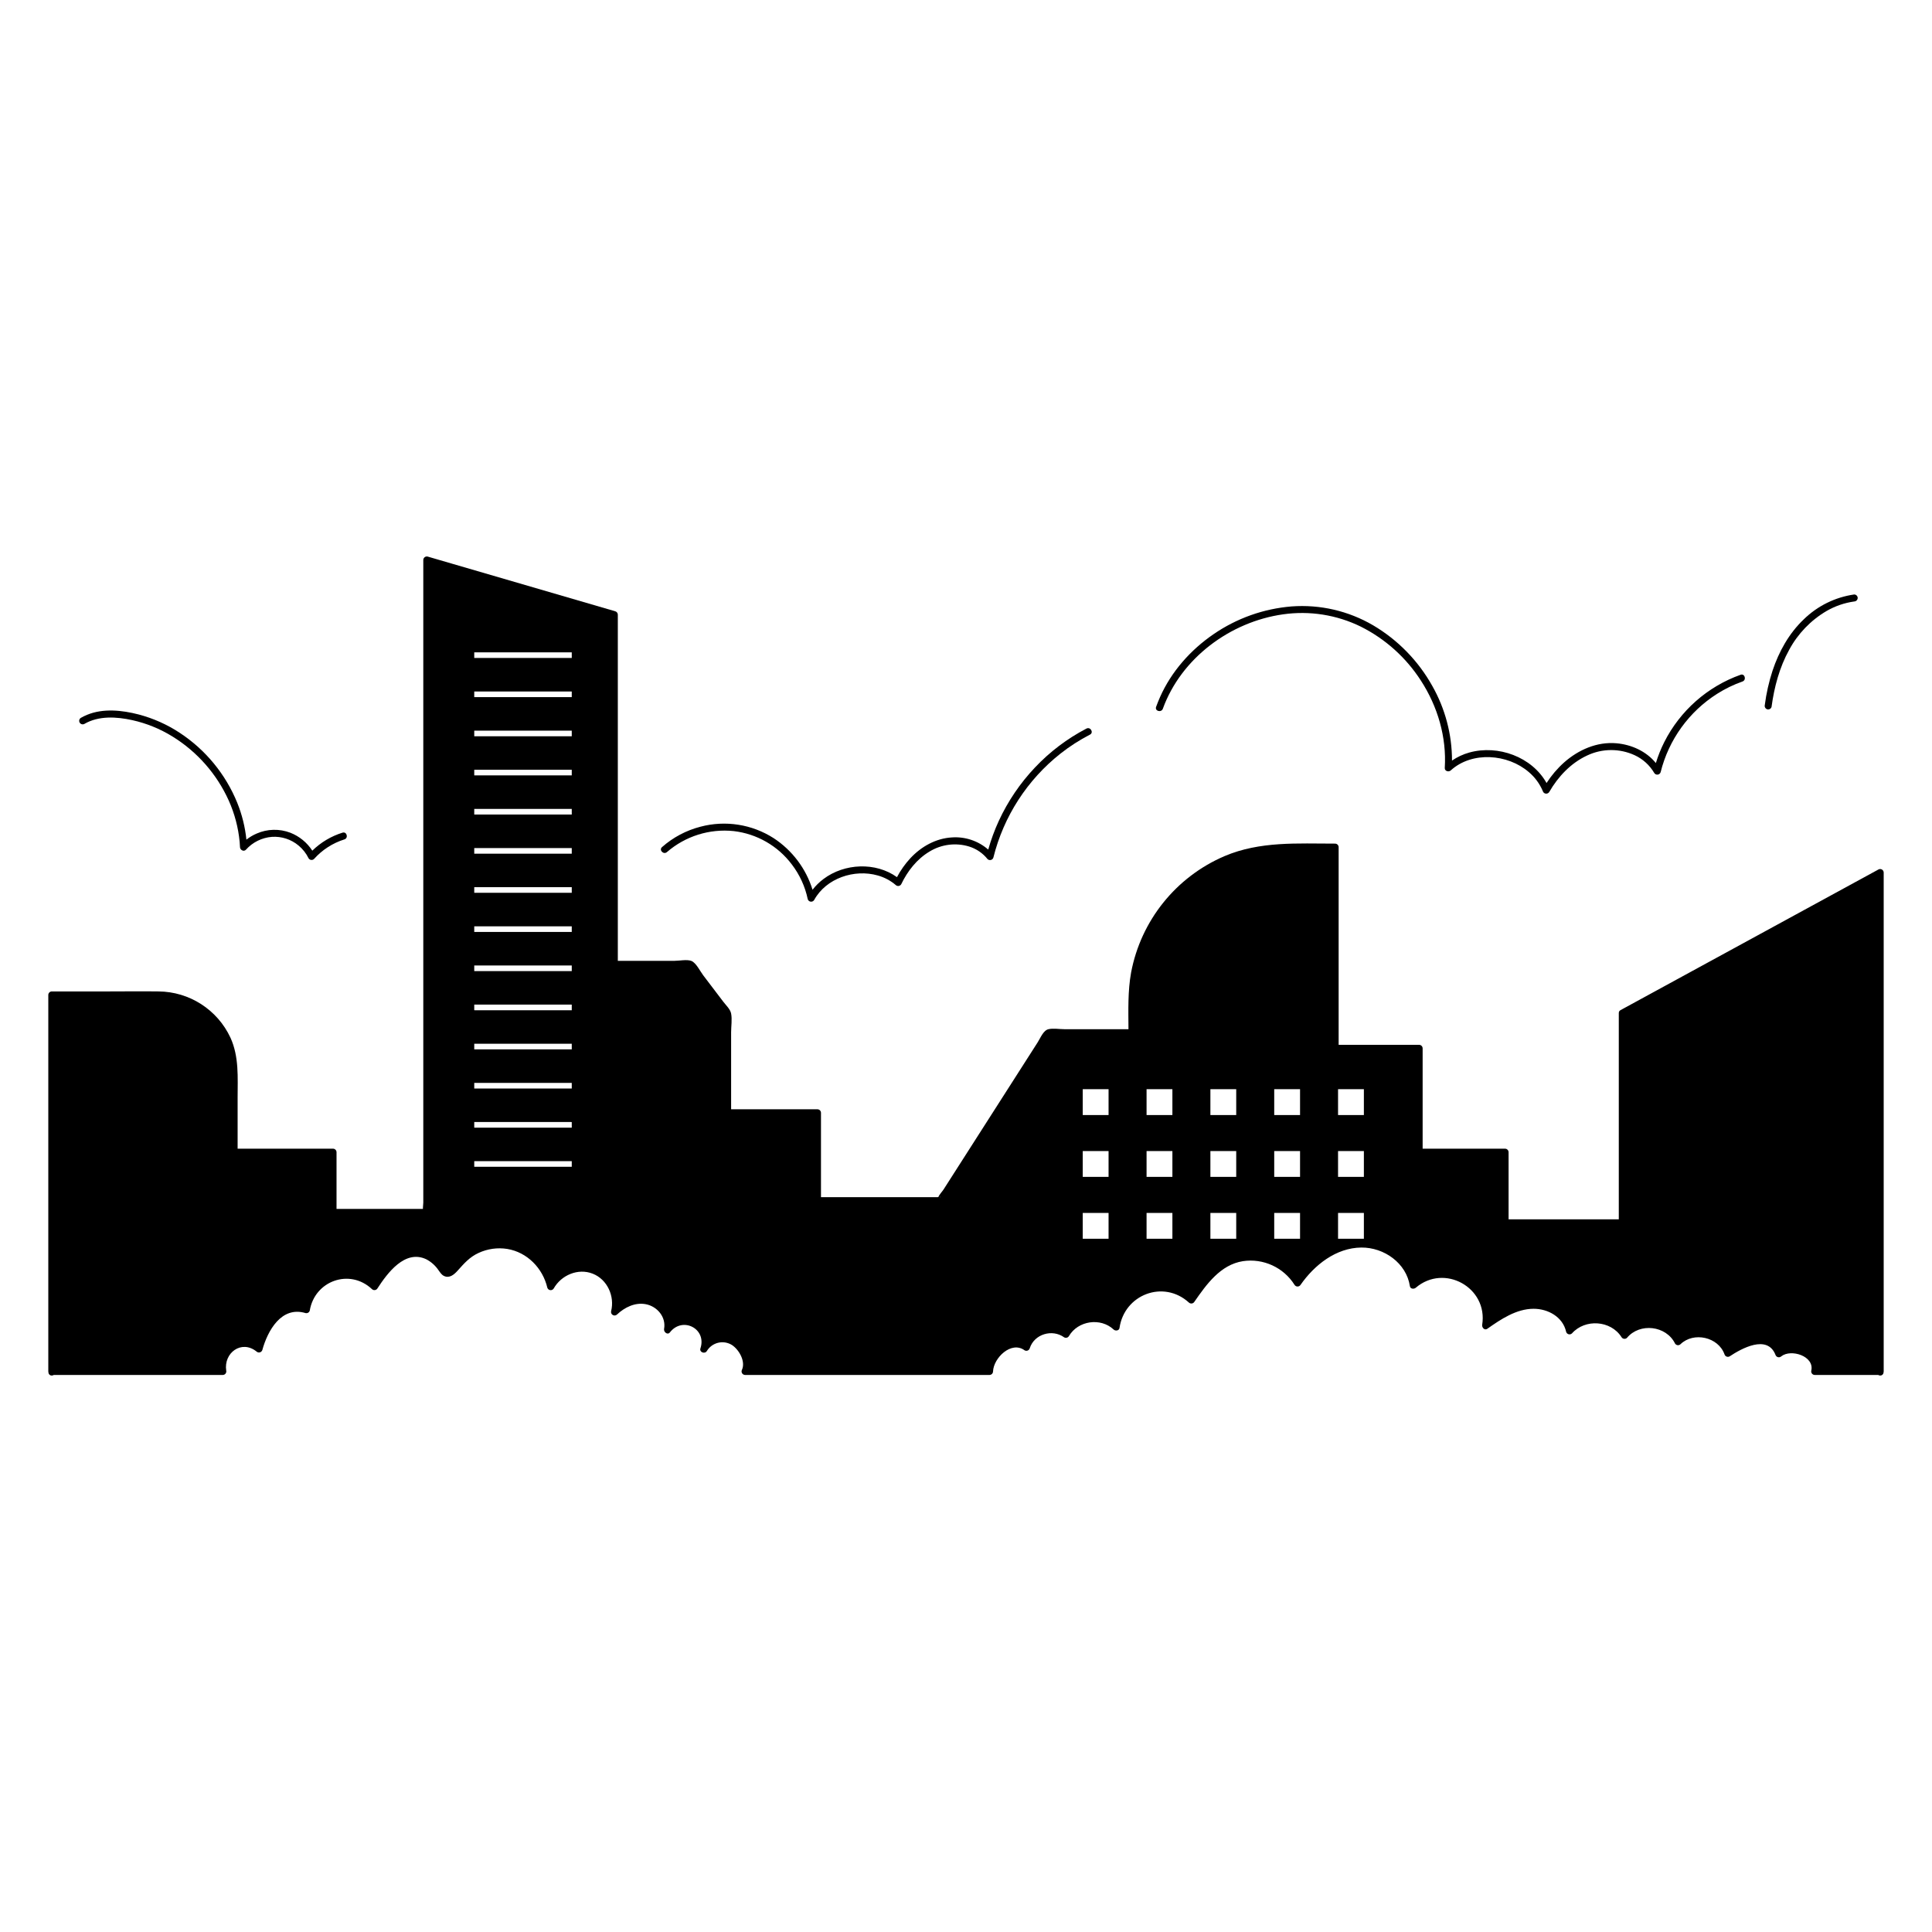
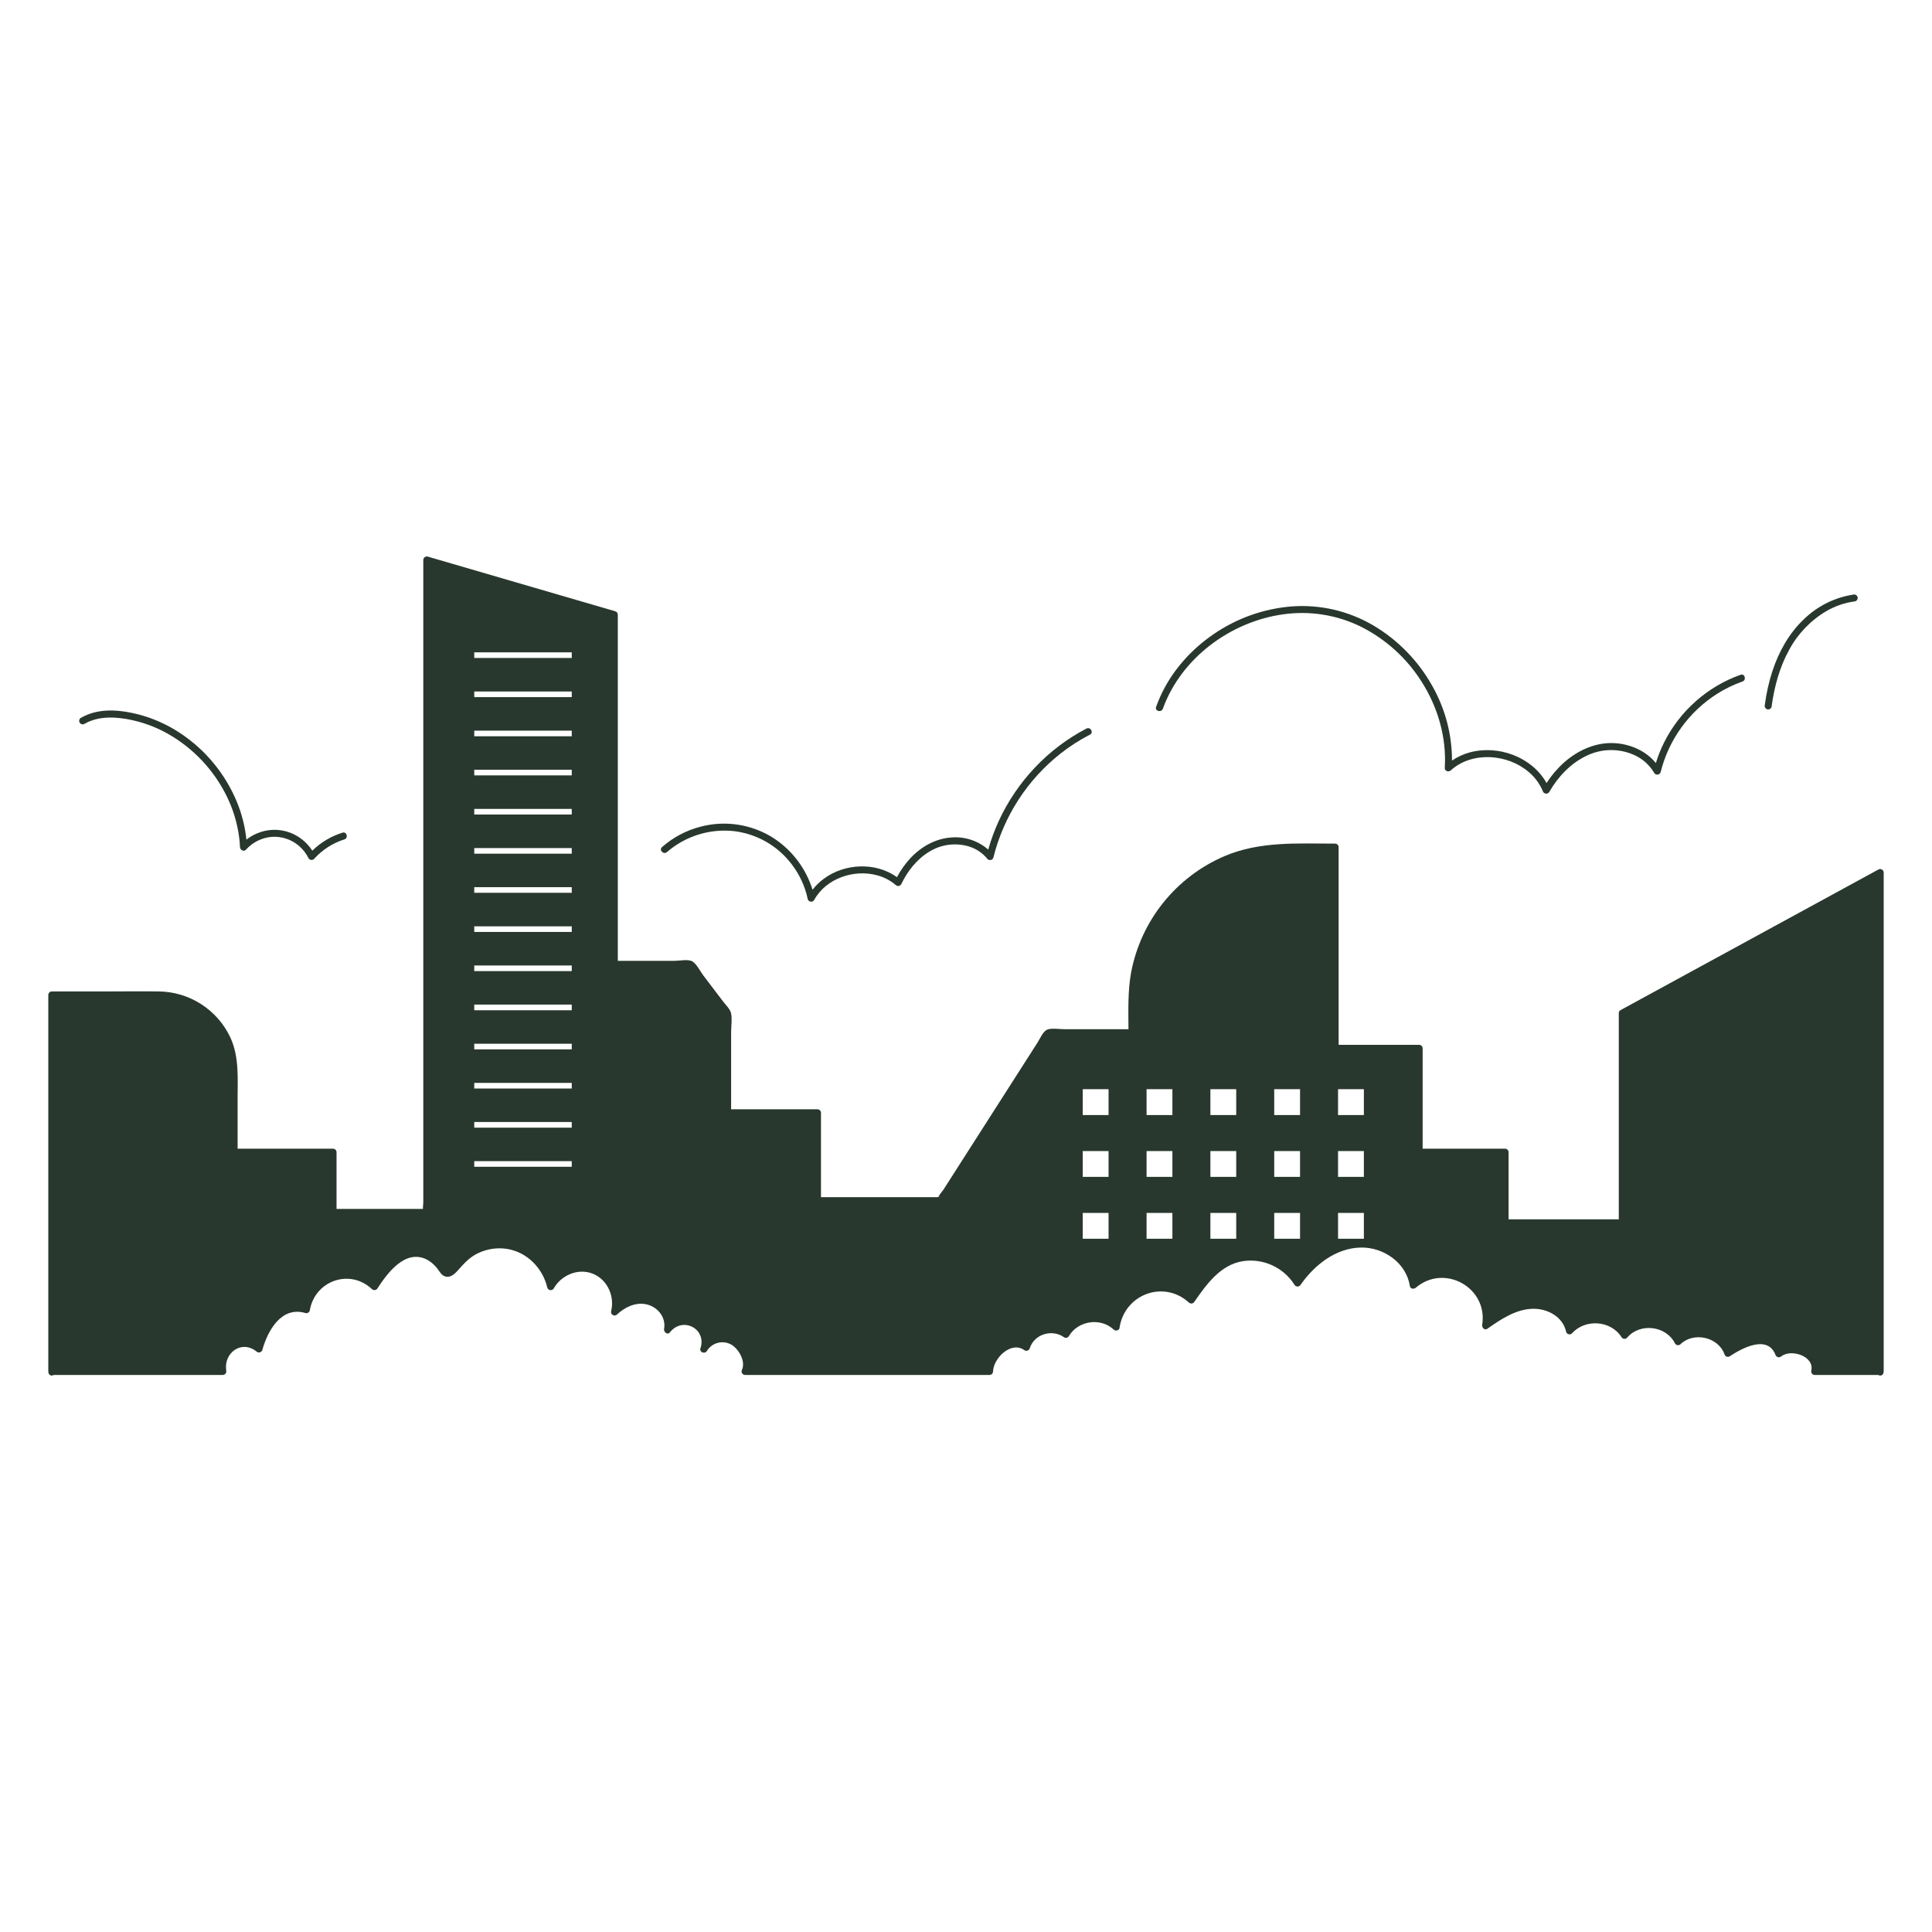
- <svg xmlns="http://www.w3.org/2000/svg" height="1000" viewBox="0 0 1000 1000" width="1000">
-   <path d="m43.671 374.698c7.447-4.335 16.715-3.737 24.834-1.944a67.116 67.116 0 0 1 20.71 8.421 75.367 75.367 0 0 1 29.186 33.191 67.85 67.85 0 0 1 5.639 21.359q.121 1.388.182 2.78c.067 1.472 1.991 2.513 3.092 1.281a20.119 20.119 0 0 1 13.441-6.629 19.457 19.457 0 0 1 13.757 4.475 20.017 20.017 0 0 1 5.199 6.593 1.822 1.822 0 0 0 2.845.367 35.15 35.15 0 0 1 15.693-10.114c2.219-.69 1.272-4.189-.964-3.494a38.867 38.867 0 0 0 -15.633 9.318 24.025 24.025 0 0 0 -11.39-9.288 22.973 22.973 0 0 0 -17.42.436 23.281 23.281 0 0 0 -5.301 3.153 70.025 70.025 0 0 0 -4.741-19.083 78.885 78.885 0 0 0 -29.684-36.159 71.869 71.869 0 0 0 -21.362-9.554c-8.532-2.21-18.318-3.282-26.669.177a26.755 26.755 0 0 0 -3.243 1.585 1.813 1.813 0 0 0 1.829 3.129z" />
-   <path d="m345.228 441.016a45.516 45.516 0 0 1 34.562-10.841 44.008 44.008 0 0 1 30.026 17.214 44.676 44.676 0 0 1 8.273 18.025 1.83 1.83 0 0 0 3.311.433c6.202-11.301 20.822-16.158 32.934-12.705a24.47 24.47 0 0 1 9.279 4.929 1.833 1.833 0 0 0 2.845-.367c3.256-6.796 8.091-13.023 14.631-16.924a25.176 25.176 0 0 1 20.564-2.609 19.714 19.714 0 0 1 9.494 6.486 1.823 1.823 0 0 0 3.027-.8 99.121 99.121 0 0 1 34.75-53.814 94.986 94.986 0 0 1 15.246-9.806c2.07-1.073.241-4.201-1.829-3.128a100.287 100.287 0 0 0 -26.633 20.137 102.924 102.924 0 0 0 -18.738 27.658 100.566 100.566 0 0 0 -5.459 14.848 25.855 25.855 0 0 0 -18.778-6.305c-8.329.47-15.874 4.717-21.503 10.739a45.912 45.912 0 0 0 -6.957 9.831c-11.043-7.935-27.197-7.201-38.013.93a29.791 29.791 0 0 0 -5.69 5.582 49.401 49.401 0 0 0 -20.143-26.712 47.594 47.594 0 0 0 -37.877-5.91 48.259 48.259 0 0 0 -19.885 10.547c-1.748 1.55.822 4.105 2.562 2.563z" />
-   <path d="m601.892 366.827c9.495-26.182 34.873-44.962 62.139-48.836a69.214 69.214 0 0 1 40.363 6.37 79.238 79.238 0 0 1 31.047 27.892c8.683 13.385 13.375 29.24 12.37 45.231-.104 1.658 2.005 2.268 3.092 1.281 11.048-10.027 29.488-8.572 40.431.879a26.194 26.194 0 0 1 7.231 9.86 1.839 1.839 0 0 0 3.311.433c4.598-7.964 11.175-14.965 19.599-18.886a29.061 29.061 0 0 1 24.653-.144 22.854 22.854 0 0 1 10.108 9.184 1.831 1.831 0 0 0 3.311-.433 67.27 67.27 0 0 1 29.268-40.562 64.018 64.018 0 0 1 13.079-6.345c2.186-.765 1.245-4.266-.964-3.493a70.945 70.945 0 0 0 -39.539 34.912 68.803 68.803 0 0 0 -4.317 10.784c-4.972-6.094-12.62-9.572-20.474-10.245-10.015-.859-19.617 3.384-27.02 9.925a52.336 52.336 0 0 0 -9.093 10.658c-7.561-13.542-25.098-19.914-39.966-15.787a30.185 30.185 0 0 0 -8.966 4.173 78.211 78.211 0 0 0 -10.222-38.673 83.877 83.877 0 0 0 -30.614-31.352 72.87 72.87 0 0 0 -42.208-9.768 83.247 83.247 0 0 0 -40.385 14.367c-11.875 8.132-21.808 19.314-27.677 32.519q-1.115 2.51-2.052 5.093c-.796 2.197 2.703 3.143 3.494.964z" />
-   <path d="m914.722 367.142a1.824 1.824 0 0 0 2.228-1.265c1.389-10.242 4.09-20.442 9.124-29.526a51.664 51.664 0 0 1 19.319-20.083 39.56 39.56 0 0 1 14.337-4.943 1.871 1.871 0 0 0 1.812-1.812 1.822 1.822 0 0 0 -1.812-1.812 46.831 46.831 0 0 0 -26.113 12.877c-7.629 7.251-12.851 16.647-16.153 26.572a97.928 97.928 0 0 0 -4.008 17.763 1.875 1.875 0 0 0 1.266 2.228z" />
-   <path d="m972.274 450.049q-58.544 31.927-117.089 63.851-8.202 4.473-16.404 8.946a1.583 1.583 0 0 0 -.891 1.498c-.001.023-.006.042-.006.066v106.71h-57.043v-34.75a1.838 1.838 0 0 0 -1.812-1.812h-42.676v-51.948a1.838 1.838 0 0 0 -1.812-1.812h-41.665v-102.33a1.838 1.838 0 0 0 -1.812-1.812c-19.43 0-38.886-1.321-57.215 6.455a82.145 82.145 0 0 0 -48.399 60.289c-1.747 9.659-1.401 19.527-1.355 29.309h-33.203c-2.483 0-5.782-.573-8.218 0-2.667.627-4.159 4.58-5.554 6.761q-6.215 9.718-12.43 19.436-15.56 24.33-31.119 48.66l-5.212 8.148c-.571.893-2.219 2.663-2.684 3.909-.373.017-.714.04-.777.04h-59.961v-43.687a1.838 1.838 0 0 0 -1.812-1.812h-44.699v-39.86c0-3.029.582-6.706 0-9.693-.443-2.272-2.648-4.275-4.025-6.087l-10.452-13.753c-1.488-1.958-3.63-6.403-6.063-7.385-2.233-.902-6.361-.065-8.688-.065h-29.414v-179.172a1.85 1.85 0 0 0 -1.33-1.747q-42.493-12.394-84.986-24.788-6.039-1.762-12.078-3.523a1.829 1.829 0 0 0 -2.293 1.747v332.599c0 .817-.221 2.176-.196 3.292h-44.713v-29.36a1.838 1.838 0 0 0 -1.812-1.812h-49.386v-26.283c0-10.591.804-21.235-3.698-31.156a41.454 41.454 0 0 0 -37.29-23.956c-8.565-.116-17.139 0-25.704 0h-29.487a1.838 1.838 0 0 0 -1.812 1.812v194.89a1.712 1.712 0 0 0 .076.479 1.686 1.686 0 0 0 1.735 1.632 1.733 1.733 0 0 0 1.007-.3h87.517a1.842 1.842 0 0 0 1.747-2.293c-1.363-9.102 7.888-16.072 15.681-9.847a1.837 1.837 0 0 0 3.027-.799c2.74-9.968 9.855-22.829 22.312-19.1a1.822 1.822 0 0 0 2.228-1.265c2.535-15.415 20.662-21.973 32.193-11.126a1.838 1.838 0 0 0 2.845-.367c5.136-7.924 14.279-20.337 25.307-15.062a17.305 17.305 0 0 1 6.299 5.648c.846 1.127 1.518 2.342 2.853 2.977 2.819 1.341 5.232-.731 7.007-2.711 3.358-3.745 6.174-7.043 10.857-9.204a25.759 25.759 0 0 1 14.814-2.088c10.366 1.687 18.428 9.988 20.784 20.051a1.831 1.831 0 0 0 3.311.432c3.904-6.924 12.596-10.66 20.195-7.664 7.577 2.988 11.438 11.664 9.53 19.381a1.826 1.826 0 0 0 3.027 1.763c3.959-3.729 9.368-6.411 14.93-5.341 5.902 1.136 10.576 6.644 9.442 12.806-.287 1.558 1.799 3.344 3.027 1.763 6.505-8.375 19.178-1.932 15.793 8.281-.663 2.002 2.25 3.091 3.311 1.396a9.378 9.378 0 0 1 13.022-3.122c3.666 2.427 7.096 8.419 5.189 12.764a1.837 1.837 0 0 0 1.565 2.726h126.549a1.845 1.845 0 0 0 1.812-1.812c.267-7.005 9.478-15.999 16.346-10.934a1.827 1.827 0 0 0 2.661-1.083c2.337-7.353 11.684-10.086 17.803-5.643a1.83 1.83 0 0 0 2.479-.65c4.683-7.987 16.373-9.74 23.145-3.378.886.833 2.824.63 3.027-.799 2.467-17.307 22.747-25.141 35.901-13.194a1.843 1.843 0 0 0 2.845-.367c6.244-9.014 13.5-19.218 25.143-21.038a26.882 26.882 0 0 1 26.702 12.252 1.837 1.837 0 0 0 3.129 0c7.169-10.283 18.366-19.187 31.447-19.301 11.789-.103 23.351 8.057 25.144 20.014.22 1.468 2.115 1.58 3.027.799 14.778-12.656 37.465-.111 34.386 19.186-.221 1.383 1.227 3.055 2.661 2.046 6.998-4.926 15.004-10.323 23.916-10.352 7.505-.025 15.193 4.23 16.878 11.926a1.823 1.823 0 0 0 3.027.799c6.8-7.642 20.096-6.777 25.626 1.95a1.828 1.828 0 0 0 2.845.366c6.605-7.929 20.284-6.351 24.856 2.925a1.828 1.828 0 0 0 2.845.367c6.799-6.563 19.54-3.752 22.759 5.219a1.833 1.833 0 0 0 2.661 1.083c6.101-4.05 19.476-11.497 23.721-.829a1.846 1.846 0 0 0 3.027.799c5.055-3.962 17.141-.112 15.538 7.354a1.836 1.836 0 0 0 1.747 2.293h32.894a1.735 1.735 0 0 0 1.008.3 1.688 1.688 0 0 0 1.735-1.631 1.735 1.735 0 0 0 .076-.48v-258.251a1.831 1.831 0 0 0 -2.726-1.564zm-279.426 191.13h-.275v-13.368h13.368v13.368zm13.092-64.043h-13.368v-13.368h13.368v13.368zm0 32.022h-13.368v-13.368h13.368v13.368zm-46.405-45.39h13.368v13.368h-13.368v-13.368zm0 32.021h13.368v13.368h-13.368v-13.368zm0 32.297v-.275h13.368v13.368h-13.368zm-19.669 13.093h-13.368v-13.368h13.368v13.368zm0-32.022h-13.368v-13.368h13.368v13.368zm-13.368-45.39h13.368v13.368h-13.368v-13.368zm-19.67 77.411h-13.367v-13.367h13.368v13.368zm0-64.043h-13.367v-13.367h13.368v13.368zm0 32.022h-13.367v-13.368h13.368v13.368zm-33.037 0h-13.368v-13.368h13.368v13.368zm0-32.022h-13.368v-13.367h13.368v13.368zm-13.368 50.951v-.275h13.368v13.368h-13.368zm-268.048-44.415h-46.506c-.132 0-.265-.003-.399-.006v-2.906h50.071c.132 0 .265.003.399.006v2.906zm0-20.259h-46.506c-.132 0-.265-.003-.399-.006v-2.906h50.071c.132 0 .265.003.399.006v2.906zm0-20.258h-46.506c-.132 0-.265-.003-.399-.006v-2.907h50.071c.132 0 .265.003.399.006v2.907zm0-20.259h-46.506c-.132 0-.265-.003-.399-.006v-2.906h50.071c.132 0 .265.003.399.006v2.906zm0-20.259h-46.506c-.132 0-.265-.003-.399-.006v-2.906h50.071c.132 0 .265.003.399.006v2.906zm0-20.258h-46.506c-.132 0-.265-.003-.399-.006v-2.906h50.071c.132 0 .265.003.399.006v2.906zm0-20.259h-46.506c-.132 0-.265-.003-.399-.006v-2.906h50.071c.132 0 .265.003.399.006v2.906zm0-20.258h-46.506c-.132 0-.265-.003-.399-.006v-2.907h50.071c.132 0 .265.003.399.006v2.906zm0-20.259h-46.506c-.132 0-.265-.003-.399-.006v-2.906h50.071c.132 0 .265.003.399.006v2.906zm0-20.258h-46.506c-.132 0-.265-.003-.399-.006v-2.907h50.071c.132 0 .265.003.399.006v2.907zm0-20.259h-46.506c-.132 0-.265-.003-.399-.006v-2.906h50.071c.132 0 .265.003.399.006v2.906zm0-20.258h-46.506c-.132 0-.265-.003-.399-.006v-2.907h50.071c.132 0 .265.003.399.006v2.907zm3.565-20.259h-50.071c-.132 0-.265-.003-.399-.006v-2.906h50.071c.132 0 .265.003.399.006zm-50.47 260.45h50.071c.132 0 .265.003.399.006v2.906h-50.071c-.132 0-.265-.003-.399-.006zm241.281 18.647c-.021-.041-.208-.056-.454-.056.162-.153.323-.195.454.056z" />
+ <svg xmlns="http://www.w3.org/2000/svg" height="1000" viewBox="0 0 1000 1000" width="1000" version="1.1" id="svg5">
+   <defs id="defs5" />
+   <path d="m43.671 374.698c7.447-4.335 16.715-3.737 24.834-1.944a67.116 67.116 0 0 1 20.71 8.421 75.367 75.367 0 0 1 29.186 33.191 67.85 67.85 0 0 1 5.639 21.359q.121 1.388.182 2.78c.067 1.472 1.991 2.513 3.092 1.281a20.119 20.119 0 0 1 13.441-6.629 19.457 19.457 0 0 1 13.757 4.475 20.017 20.017 0 0 1 5.199 6.593 1.822 1.822 0 0 0 2.845.367 35.15 35.15 0 0 1 15.693-10.114c2.219-.69 1.272-4.189-.964-3.494a38.867 38.867 0 0 0 -15.633 9.318 24.025 24.025 0 0 0 -11.39-9.288 22.973 22.973 0 0 0 -17.42.436 23.281 23.281 0 0 0 -5.301 3.153 70.025 70.025 0 0 0 -4.741-19.083 78.885 78.885 0 0 0 -29.684-36.159 71.869 71.869 0 0 0 -21.362-9.554c-8.532-2.21-18.318-3.282-26.669.177a26.755 26.755 0 0 0 -3.243 1.585 1.813 1.813 0 0 0 1.829 3.129z" id="path1" style="fill:#06180c;fill-opacity:0.859" />
+   <path d="m345.228 441.016a45.516 45.516 0 0 1 34.562-10.841 44.008 44.008 0 0 1 30.026 17.214 44.676 44.676 0 0 1 8.273 18.025 1.83 1.83 0 0 0 3.311.433c6.202-11.301 20.822-16.158 32.934-12.705a24.47 24.47 0 0 1 9.279 4.929 1.833 1.833 0 0 0 2.845-.367c3.256-6.796 8.091-13.023 14.631-16.924a25.176 25.176 0 0 1 20.564-2.609 19.714 19.714 0 0 1 9.494 6.486 1.823 1.823 0 0 0 3.027-.8 99.121 99.121 0 0 1 34.75-53.814 94.986 94.986 0 0 1 15.246-9.806c2.07-1.073.241-4.201-1.829-3.128a100.287 100.287 0 0 0 -26.633 20.137 102.924 102.924 0 0 0 -18.738 27.658 100.566 100.566 0 0 0 -5.459 14.848 25.855 25.855 0 0 0 -18.778-6.305c-8.329.47-15.874 4.717-21.503 10.739a45.912 45.912 0 0 0 -6.957 9.831c-11.043-7.935-27.197-7.201-38.013.93a29.791 29.791 0 0 0 -5.69 5.582 49.401 49.401 0 0 0 -20.143-26.712 47.594 47.594 0 0 0 -37.877-5.91 48.259 48.259 0 0 0 -19.885 10.547c-1.748 1.55.822 4.105 2.562 2.563z" id="path2" style="fill:#06180c;fill-opacity:0.859" />
+   <path d="m601.892 366.827c9.495-26.182 34.873-44.962 62.139-48.836a69.214 69.214 0 0 1 40.363 6.37 79.238 79.238 0 0 1 31.047 27.892c8.683 13.385 13.375 29.24 12.37 45.231-.104 1.658 2.005 2.268 3.092 1.281 11.048-10.027 29.488-8.572 40.431.879a26.194 26.194 0 0 1 7.231 9.86 1.839 1.839 0 0 0 3.311.433c4.598-7.964 11.175-14.965 19.599-18.886a29.061 29.061 0 0 1 24.653-.144 22.854 22.854 0 0 1 10.108 9.184 1.831 1.831 0 0 0 3.311-.433 67.27 67.27 0 0 1 29.268-40.562 64.018 64.018 0 0 1 13.079-6.345c2.186-.765 1.245-4.266-.964-3.493a70.945 70.945 0 0 0 -39.539 34.912 68.803 68.803 0 0 0 -4.317 10.784c-4.972-6.094-12.62-9.572-20.474-10.245-10.015-.859-19.617 3.384-27.02 9.925a52.336 52.336 0 0 0 -9.093 10.658c-7.561-13.542-25.098-19.914-39.966-15.787a30.185 30.185 0 0 0 -8.966 4.173 78.211 78.211 0 0 0 -10.222-38.673 83.877 83.877 0 0 0 -30.614-31.352 72.87 72.87 0 0 0 -42.208-9.768 83.247 83.247 0 0 0 -40.385 14.367c-11.875 8.132-21.808 19.314-27.677 32.519q-1.115 2.51-2.052 5.093c-.796 2.197 2.703 3.143 3.494.964z" id="path3" style="fill:#06180c;fill-opacity:0.859" />
+   <path d="m914.722 367.142a1.824 1.824 0 0 0 2.228-1.265c1.389-10.242 4.09-20.442 9.124-29.526a51.664 51.664 0 0 1 19.319-20.083 39.56 39.56 0 0 1 14.337-4.943 1.871 1.871 0 0 0 1.812-1.812 1.822 1.822 0 0 0 -1.812-1.812 46.831 46.831 0 0 0 -26.113 12.877c-7.629 7.251-12.851 16.647-16.153 26.572a97.928 97.928 0 0 0 -4.008 17.763 1.875 1.875 0 0 0 1.266 2.228z" id="path4" style="fill:#06180c;fill-opacity:0.859" />
+   <path d="m972.274 450.049q-58.544 31.927-117.089 63.851-8.202 4.473-16.404 8.946a1.583 1.583 0 0 0 -.891 1.498c-.001.023-.006.042-.006.066v106.71h-57.043v-34.75a1.838 1.838 0 0 0 -1.812-1.812h-42.676v-51.948a1.838 1.838 0 0 0 -1.812-1.812h-41.665v-102.33a1.838 1.838 0 0 0 -1.812-1.812c-19.43 0-38.886-1.321-57.215 6.455a82.145 82.145 0 0 0 -48.399 60.289c-1.747 9.659-1.401 19.527-1.355 29.309h-33.203c-2.483 0-5.782-.573-8.218 0-2.667.627-4.159 4.58-5.554 6.761q-6.215 9.718-12.43 19.436-15.56 24.33-31.119 48.66l-5.212 8.148c-.571.893-2.219 2.663-2.684 3.909-.373.017-.714.04-.777.04h-59.961v-43.687a1.838 1.838 0 0 0 -1.812-1.812h-44.699v-39.86c0-3.029.582-6.706 0-9.693-.443-2.272-2.648-4.275-4.025-6.087l-10.452-13.753c-1.488-1.958-3.63-6.403-6.063-7.385-2.233-.902-6.361-.065-8.688-.065h-29.414v-179.172a1.85 1.85 0 0 0 -1.33-1.747q-42.493-12.394-84.986-24.788-6.039-1.762-12.078-3.523a1.829 1.829 0 0 0 -2.293 1.747v332.599c0 .817-.221 2.176-.196 3.292h-44.713v-29.36a1.838 1.838 0 0 0 -1.812-1.812h-49.386v-26.283c0-10.591.804-21.235-3.698-31.156a41.454 41.454 0 0 0 -37.29-23.956c-8.565-.116-17.139 0-25.704 0h-29.487a1.838 1.838 0 0 0 -1.812 1.812v194.89a1.712 1.712 0 0 0 .076.479 1.686 1.686 0 0 0 1.735 1.632 1.733 1.733 0 0 0 1.007-.3h87.517a1.842 1.842 0 0 0 1.747-2.293c-1.363-9.102 7.888-16.072 15.681-9.847a1.837 1.837 0 0 0 3.027-.799c2.74-9.968 9.855-22.829 22.312-19.1a1.822 1.822 0 0 0 2.228-1.265c2.535-15.415 20.662-21.973 32.193-11.126a1.838 1.838 0 0 0 2.845-.367c5.136-7.924 14.279-20.337 25.307-15.062a17.305 17.305 0 0 1 6.299 5.648c.846 1.127 1.518 2.342 2.853 2.977 2.819 1.341 5.232-.731 7.007-2.711 3.358-3.745 6.174-7.043 10.857-9.204a25.759 25.759 0 0 1 14.814-2.088c10.366 1.687 18.428 9.988 20.784 20.051a1.831 1.831 0 0 0 3.311.432c3.904-6.924 12.596-10.66 20.195-7.664 7.577 2.988 11.438 11.664 9.53 19.381a1.826 1.826 0 0 0 3.027 1.763c3.959-3.729 9.368-6.411 14.93-5.341 5.902 1.136 10.576 6.644 9.442 12.806-.287 1.558 1.799 3.344 3.027 1.763 6.505-8.375 19.178-1.932 15.793 8.281-.663 2.002 2.25 3.091 3.311 1.396a9.378 9.378 0 0 1 13.022-3.122c3.666 2.427 7.096 8.419 5.189 12.764a1.837 1.837 0 0 0 1.565 2.726h126.549a1.845 1.845 0 0 0 1.812-1.812c.267-7.005 9.478-15.999 16.346-10.934a1.827 1.827 0 0 0 2.661-1.083c2.337-7.353 11.684-10.086 17.803-5.643a1.83 1.83 0 0 0 2.479-.65c4.683-7.987 16.373-9.74 23.145-3.378.886.833 2.824.63 3.027-.799 2.467-17.307 22.747-25.141 35.901-13.194a1.843 1.843 0 0 0 2.845-.367c6.244-9.014 13.5-19.218 25.143-21.038a26.882 26.882 0 0 1 26.702 12.252 1.837 1.837 0 0 0 3.129 0c7.169-10.283 18.366-19.187 31.447-19.301 11.789-.103 23.351 8.057 25.144 20.014.22 1.468 2.115 1.58 3.027.799 14.778-12.656 37.465-.111 34.386 19.186-.221 1.383 1.227 3.055 2.661 2.046 6.998-4.926 15.004-10.323 23.916-10.352 7.505-.025 15.193 4.23 16.878 11.926a1.823 1.823 0 0 0 3.027.799c6.8-7.642 20.096-6.777 25.626 1.95a1.828 1.828 0 0 0 2.845.366c6.605-7.929 20.284-6.351 24.856 2.925a1.828 1.828 0 0 0 2.845.367c6.799-6.563 19.54-3.752 22.759 5.219a1.833 1.833 0 0 0 2.661 1.083c6.101-4.05 19.476-11.497 23.721-.829a1.846 1.846 0 0 0 3.027.799c5.055-3.962 17.141-.112 15.538 7.354a1.836 1.836 0 0 0 1.747 2.293h32.894a1.735 1.735 0 0 0 1.008.3 1.688 1.688 0 0 0 1.735-1.631 1.735 1.735 0 0 0 .076-.48v-258.251a1.831 1.831 0 0 0 -2.726-1.564zm-279.426 191.13h-.275v-13.368h13.368v13.368zm13.092-64.043h-13.368v-13.368h13.368v13.368zm0 32.022h-13.368v-13.368h13.368v13.368zm-46.405-45.39h13.368v13.368h-13.368v-13.368zm0 32.021h13.368v13.368h-13.368v-13.368zm0 32.297v-.275h13.368v13.368h-13.368zm-19.669 13.093h-13.368v-13.368h13.368v13.368zm0-32.022h-13.368v-13.368h13.368v13.368zm-13.368-45.39h13.368v13.368h-13.368v-13.368zm-19.67 77.411h-13.367v-13.367h13.368v13.368zm0-64.043h-13.367v-13.367h13.368v13.368zm0 32.022h-13.367v-13.368h13.368v13.368zm-33.037 0h-13.368v-13.368h13.368v13.368zm0-32.022h-13.368v-13.367h13.368v13.368zm-13.368 50.951v-.275h13.368v13.368h-13.368zm-268.048-44.415h-46.506c-.132 0-.265-.003-.399-.006v-2.906h50.071c.132 0 .265.003.399.006v2.906zm0-20.259h-46.506c-.132 0-.265-.003-.399-.006v-2.906h50.071c.132 0 .265.003.399.006v2.906zm0-20.258h-46.506c-.132 0-.265-.003-.399-.006v-2.907h50.071c.132 0 .265.003.399.006v2.907zm0-20.259h-46.506c-.132 0-.265-.003-.399-.006v-2.906h50.071c.132 0 .265.003.399.006v2.906zm0-20.259h-46.506c-.132 0-.265-.003-.399-.006v-2.906h50.071c.132 0 .265.003.399.006v2.906zm0-20.258h-46.506c-.132 0-.265-.003-.399-.006v-2.906h50.071c.132 0 .265.003.399.006v2.906zm0-20.259h-46.506c-.132 0-.265-.003-.399-.006v-2.906h50.071c.132 0 .265.003.399.006v2.906zm0-20.258h-46.506c-.132 0-.265-.003-.399-.006v-2.907h50.071c.132 0 .265.003.399.006v2.906zm0-20.259h-46.506c-.132 0-.265-.003-.399-.006v-2.906h50.071c.132 0 .265.003.399.006v2.906zm0-20.258h-46.506c-.132 0-.265-.003-.399-.006v-2.907h50.071c.132 0 .265.003.399.006v2.907zm0-20.259h-46.506c-.132 0-.265-.003-.399-.006v-2.906h50.071c.132 0 .265.003.399.006v2.906zm0-20.258h-46.506c-.132 0-.265-.003-.399-.006v-2.907h50.071c.132 0 .265.003.399.006v2.907zm3.565-20.259h-50.071c-.132 0-.265-.003-.399-.006v-2.906h50.071c.132 0 .265.003.399.006zm-50.47 260.45h50.071c.132 0 .265.003.399.006v2.906h-50.071c-.132 0-.265-.003-.399-.006zm241.281 18.647c-.021-.041-.208-.056-.454-.056.162-.153.323-.195.454.056z" id="path5" style="fill:#06180c;fill-opacity:0.859" />
</svg>
